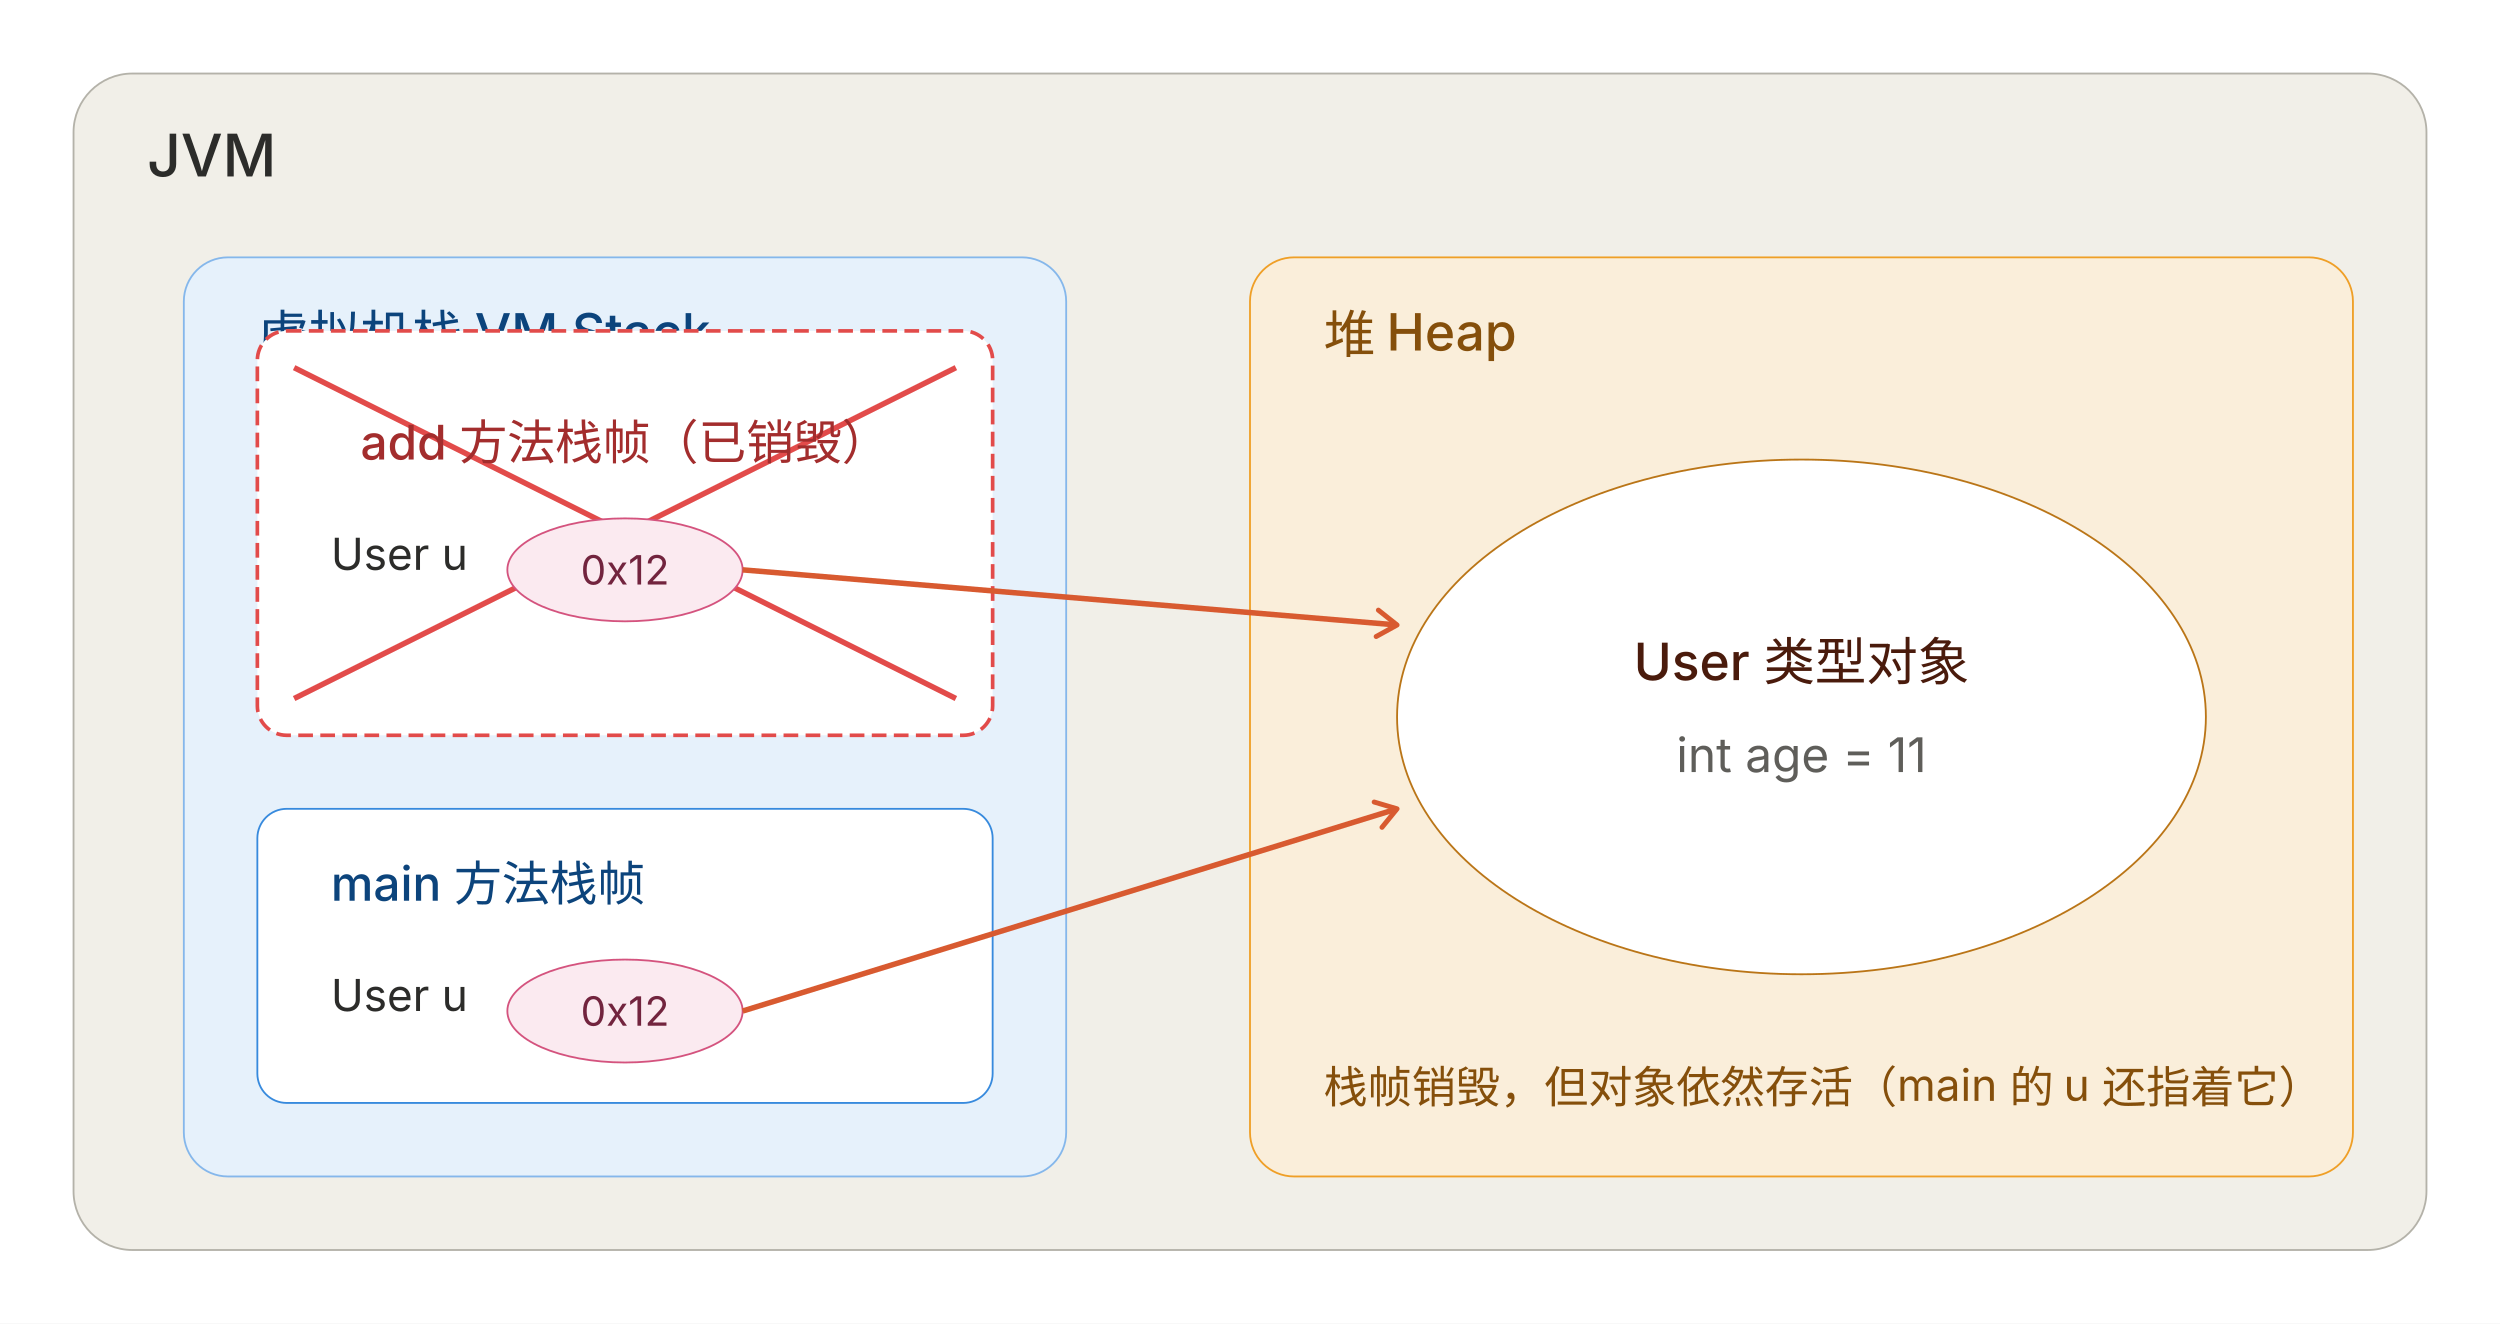
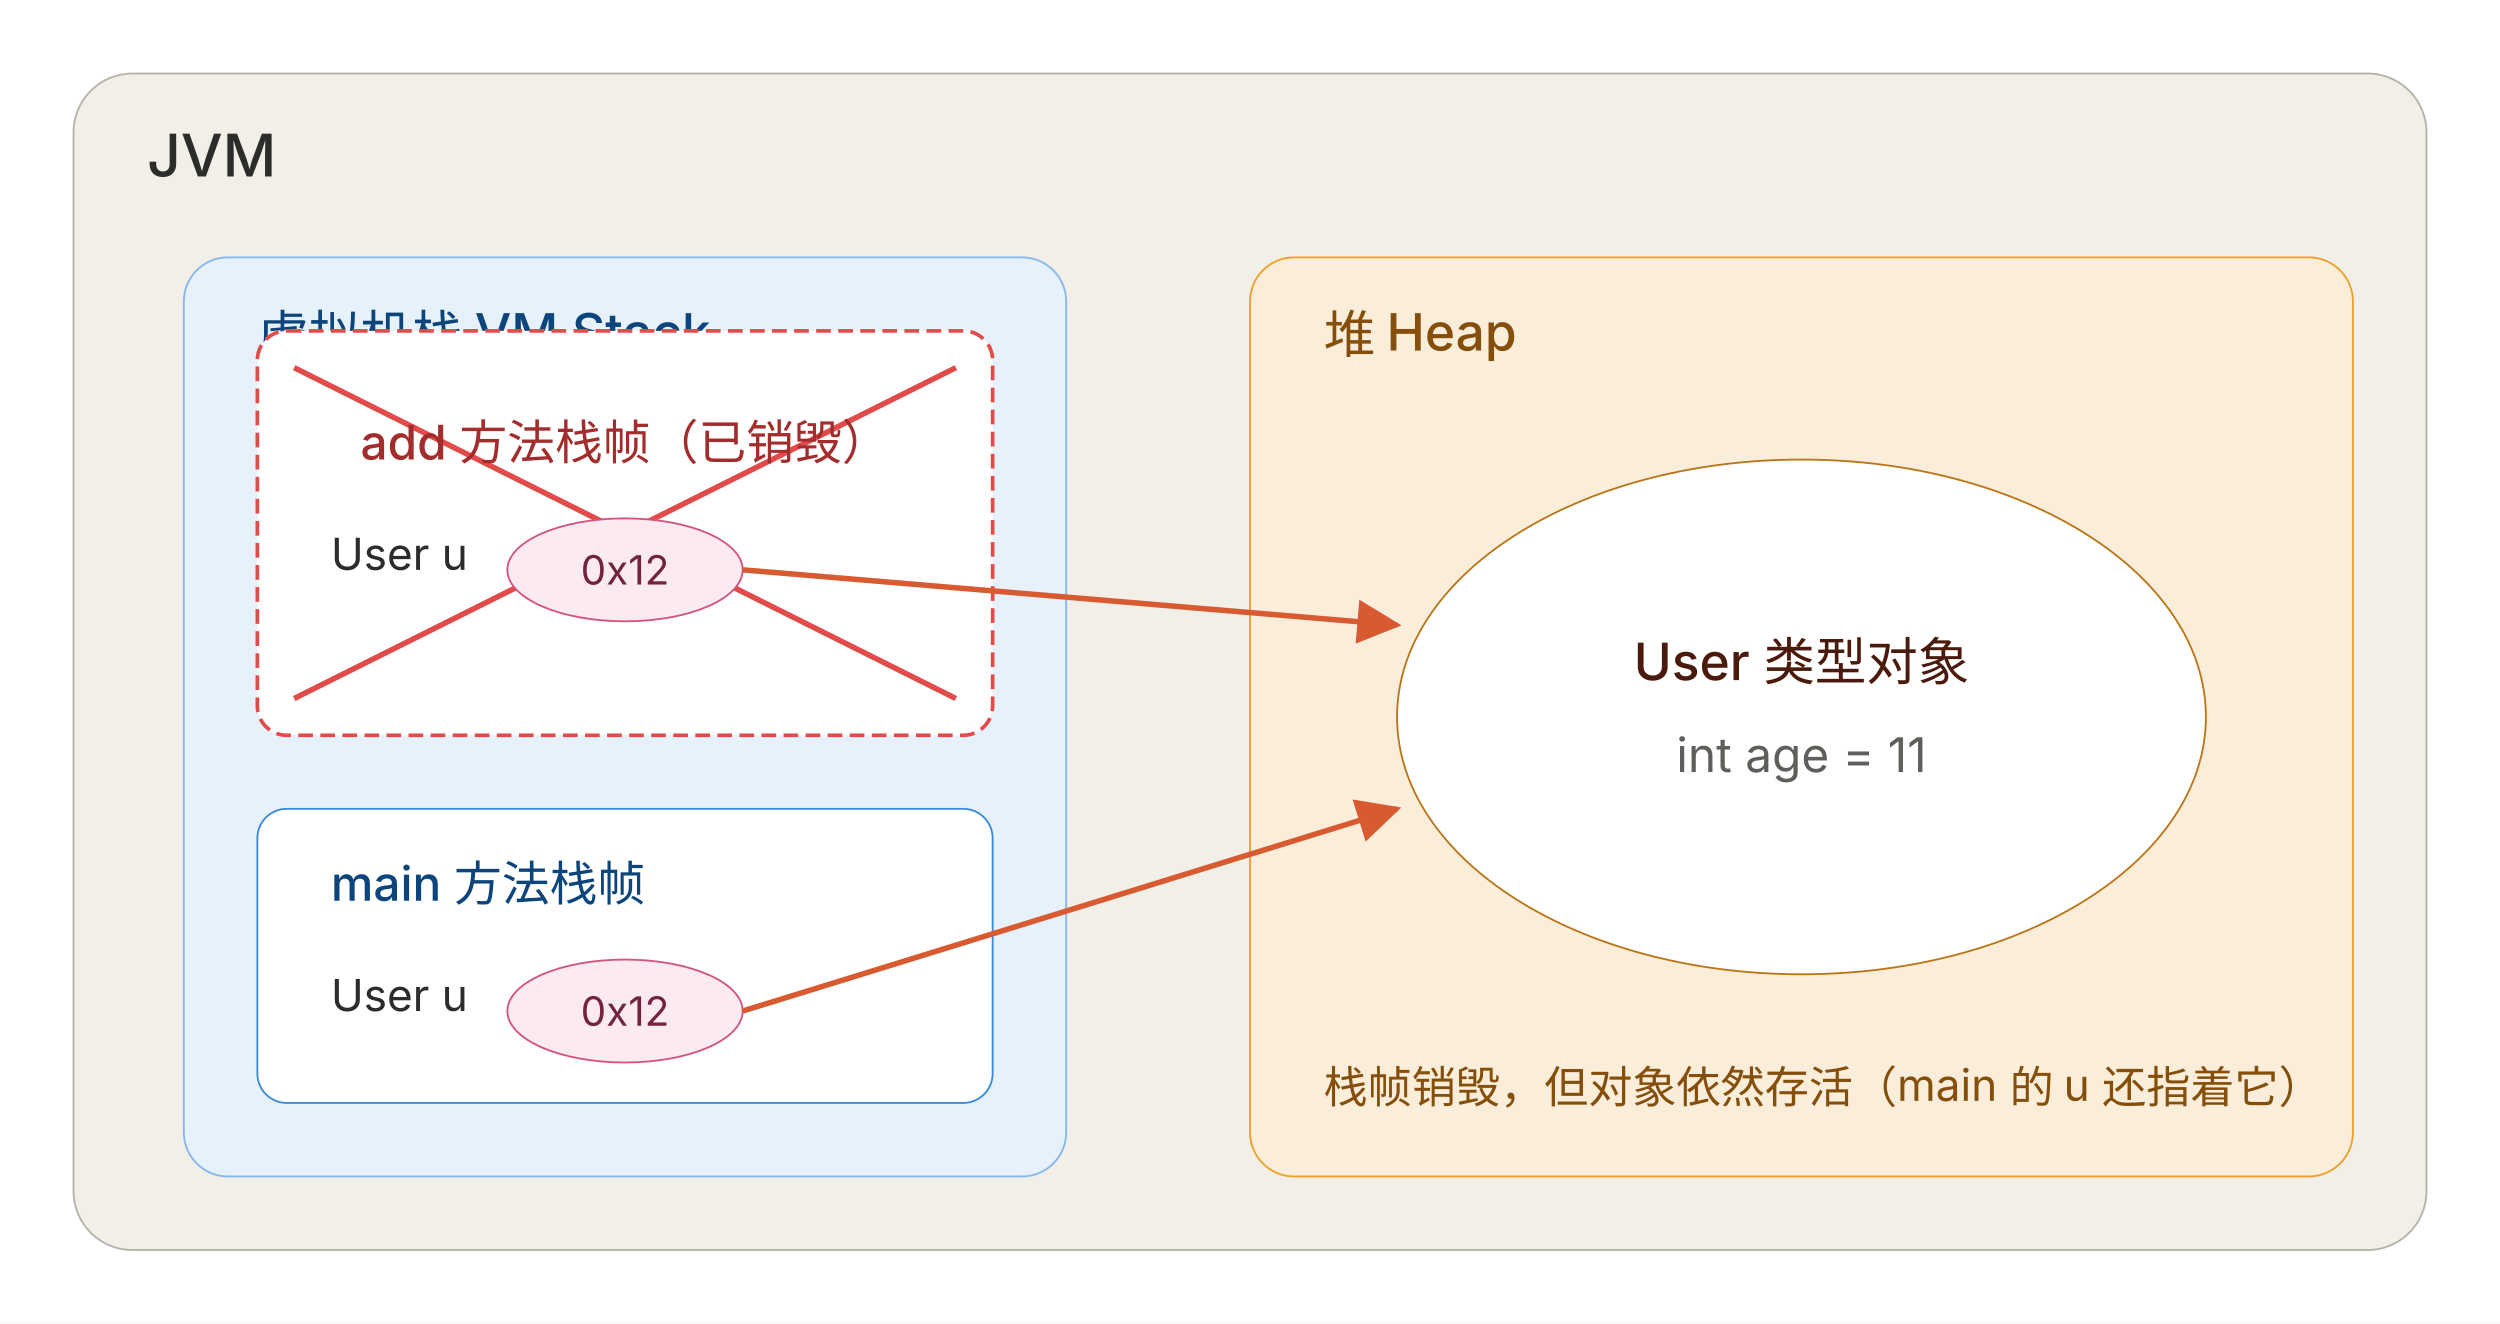
<svg xmlns="http://www.w3.org/2000/svg" viewBox="0 0 680 360" width="680" height="360" font-family="-apple-system, 'Segoe UI', 'Microsoft YaHei', sans-serif">
  <defs>
-     <marker id="arrow2" viewBox="0 0 10 10" refX="8" refY="5" markerWidth="6" markerHeight="6" orient="auto-start-reverse">
-       <path d="M2 1L8 5L2 9" fill="none" stroke="#D85A30" stroke-width="1.5" stroke-linecap="round" stroke-linejoin="round" />
+     <marker id="arrow2" viewBox="0 0 10 10" refX="9" refY="5" markerWidth="8" markerHeight="8" orient="auto-start-reverse">
+       <path d="M0 0 L10 5 L0 10 Z" fill="#D85A30" />
    </marker>
  </defs>
  <rect x="0" y="0" width="680" height="360" fill="#FFFFFF" />
  <rect x="20" y="20" width="640" height="320" rx="16" fill="#F1EFE8" stroke="#B4B2A9" stroke-width="0.5" />
  <text x="40" y="48" font-size="16" font-weight="500" fill="#2C2C2A">JVM</text>
  <rect x="50" y="70" width="240" height="250" rx="12" fill="#E6F1FB" stroke="#85B7EB" stroke-width="0.5" />
  <text x="70" y="96" font-size="14" font-weight="500" fill="#0C447C">虚拟机栈 VM Stack</text>
  <rect x="70" y="90" width="200" height="110" rx="8" fill="#FFFFFF" stroke="#E24B4A" stroke-width="1" stroke-dasharray="4 2" />
  <line x1="80" y1="100" x2="260" y2="190" stroke="#E24B4A" stroke-width="1.5" />
  <line x1="260" y1="100" x2="80" y2="190" stroke="#E24B4A" stroke-width="1.5" />
  <text x="170" y="125" font-size="13" font-weight="500" text-anchor="middle" fill="#A32D2D">add 方法栈帧（已销毁）</text>
  <text x="90" y="155" font-size="12" fill="#2C2C2A">User u</text>
  <ellipse cx="170" cy="155" rx="32" ry="14" fill="#FBEAF0" stroke="#D4537E" stroke-width="0.5" />
  <text x="170" y="159" font-size="11" text-anchor="middle" fill="#72243E">0x12</text>
  <rect x="70" y="220" width="200" height="80" rx="8" fill="#FFFFFF" stroke="#378ADD" stroke-width="0.5" />
  <text x="90" y="245" font-size="13" font-weight="500" fill="#0C447C">main 方法栈帧</text>
  <text x="90" y="275" font-size="12" fill="#2C2C2A">User u</text>
  <ellipse cx="170" cy="275" rx="32" ry="14" fill="#FBEAF0" stroke="#D4537E" stroke-width="0.5" />
  <text x="170" y="279" font-size="11" text-anchor="middle" fill="#72243E">0x12</text>
  <rect x="340" y="70" width="300" height="250" rx="12" fill="#FAEEDA" stroke="#EF9F27" stroke-width="0.5" />
  <text x="360" y="96" font-size="14" font-weight="500" fill="#854F0B">堆 Heap</text>
  <ellipse cx="490" cy="195" rx="110" ry="70" fill="#FFFFFF" stroke="#BA7517" stroke-width="0.5" />
  <text x="490" y="185" font-size="14" font-weight="500" text-anchor="middle" fill="#4A1B0C">User 类型对象</text>
  <text x="490" y="210" font-size="13" text-anchor="middle" fill="#5F5E5A">int age = 11</text>
  <path d="M202 155 L380 170" fill="none" stroke="#D85A30" stroke-width="1.5" marker-end="url(#arrow2)" />
  <path d="M202 275 L380 220" fill="none" stroke="#D85A30" stroke-width="1.5" marker-end="url(#arrow2)" />
  <text x="360" y="300" font-size="12" fill="#854F0B">栈帧销毁，但对象依然存活（main 的 u 还指着它）</text>
</svg>
